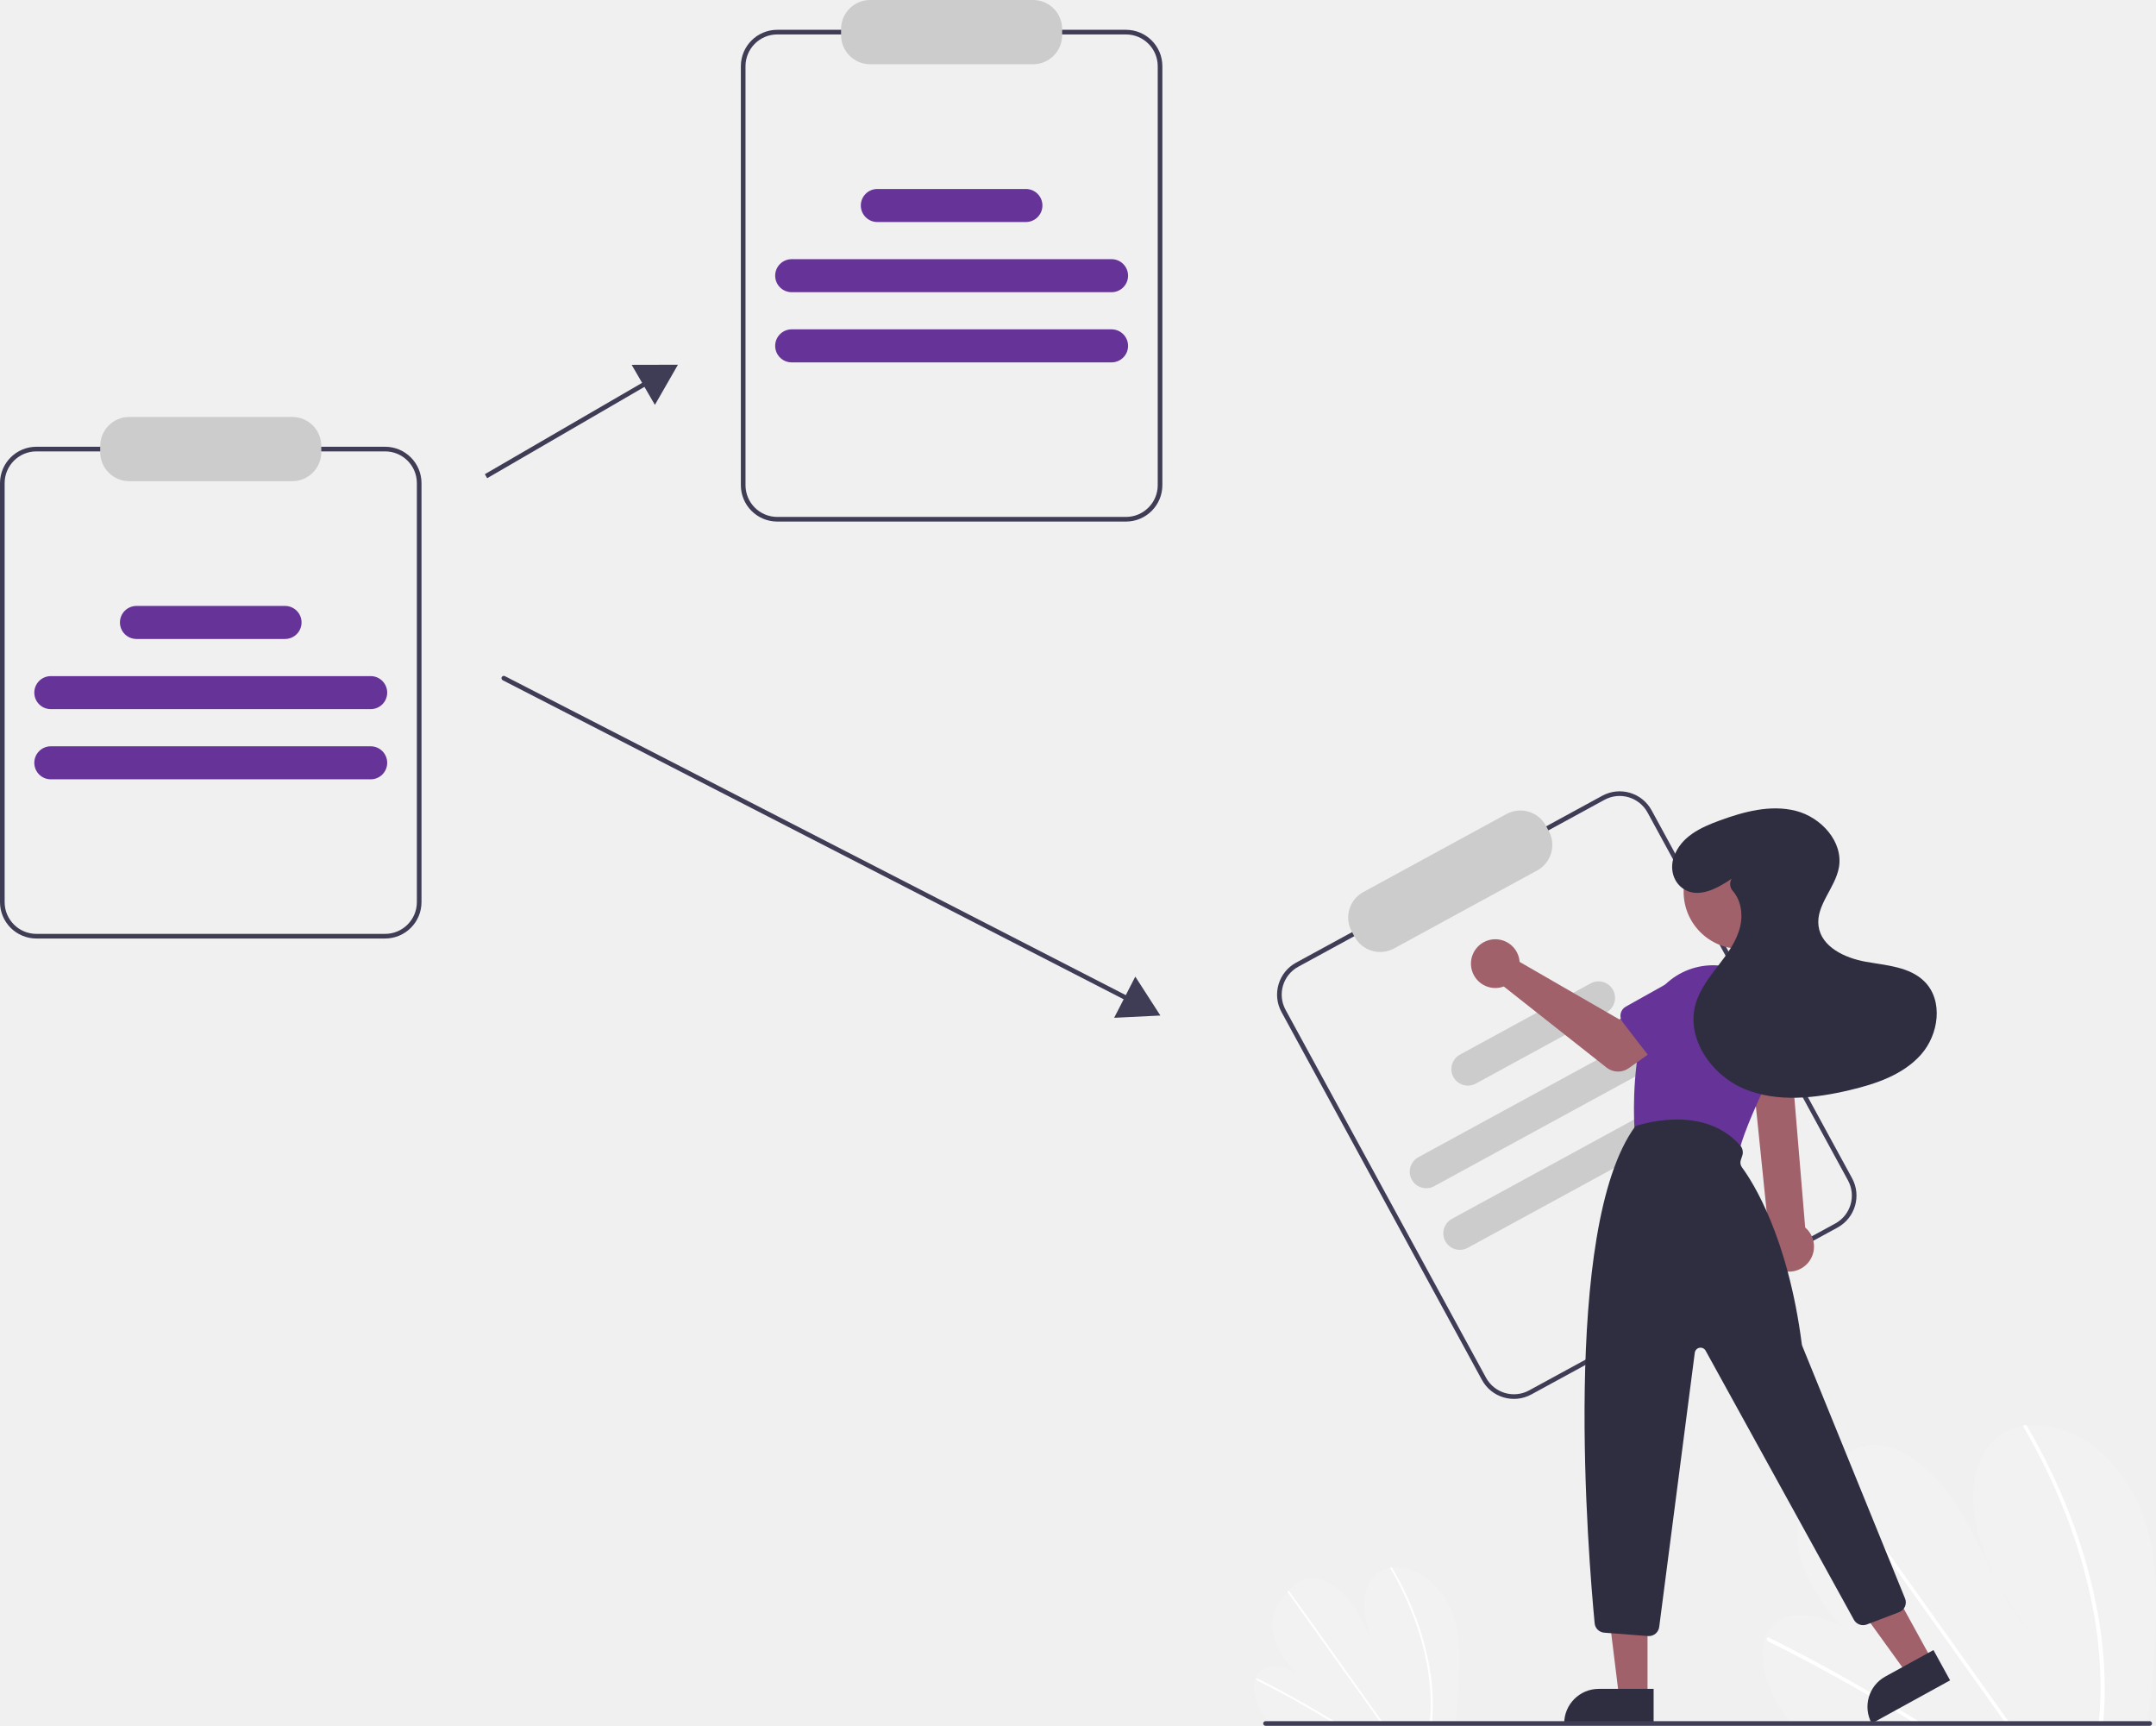
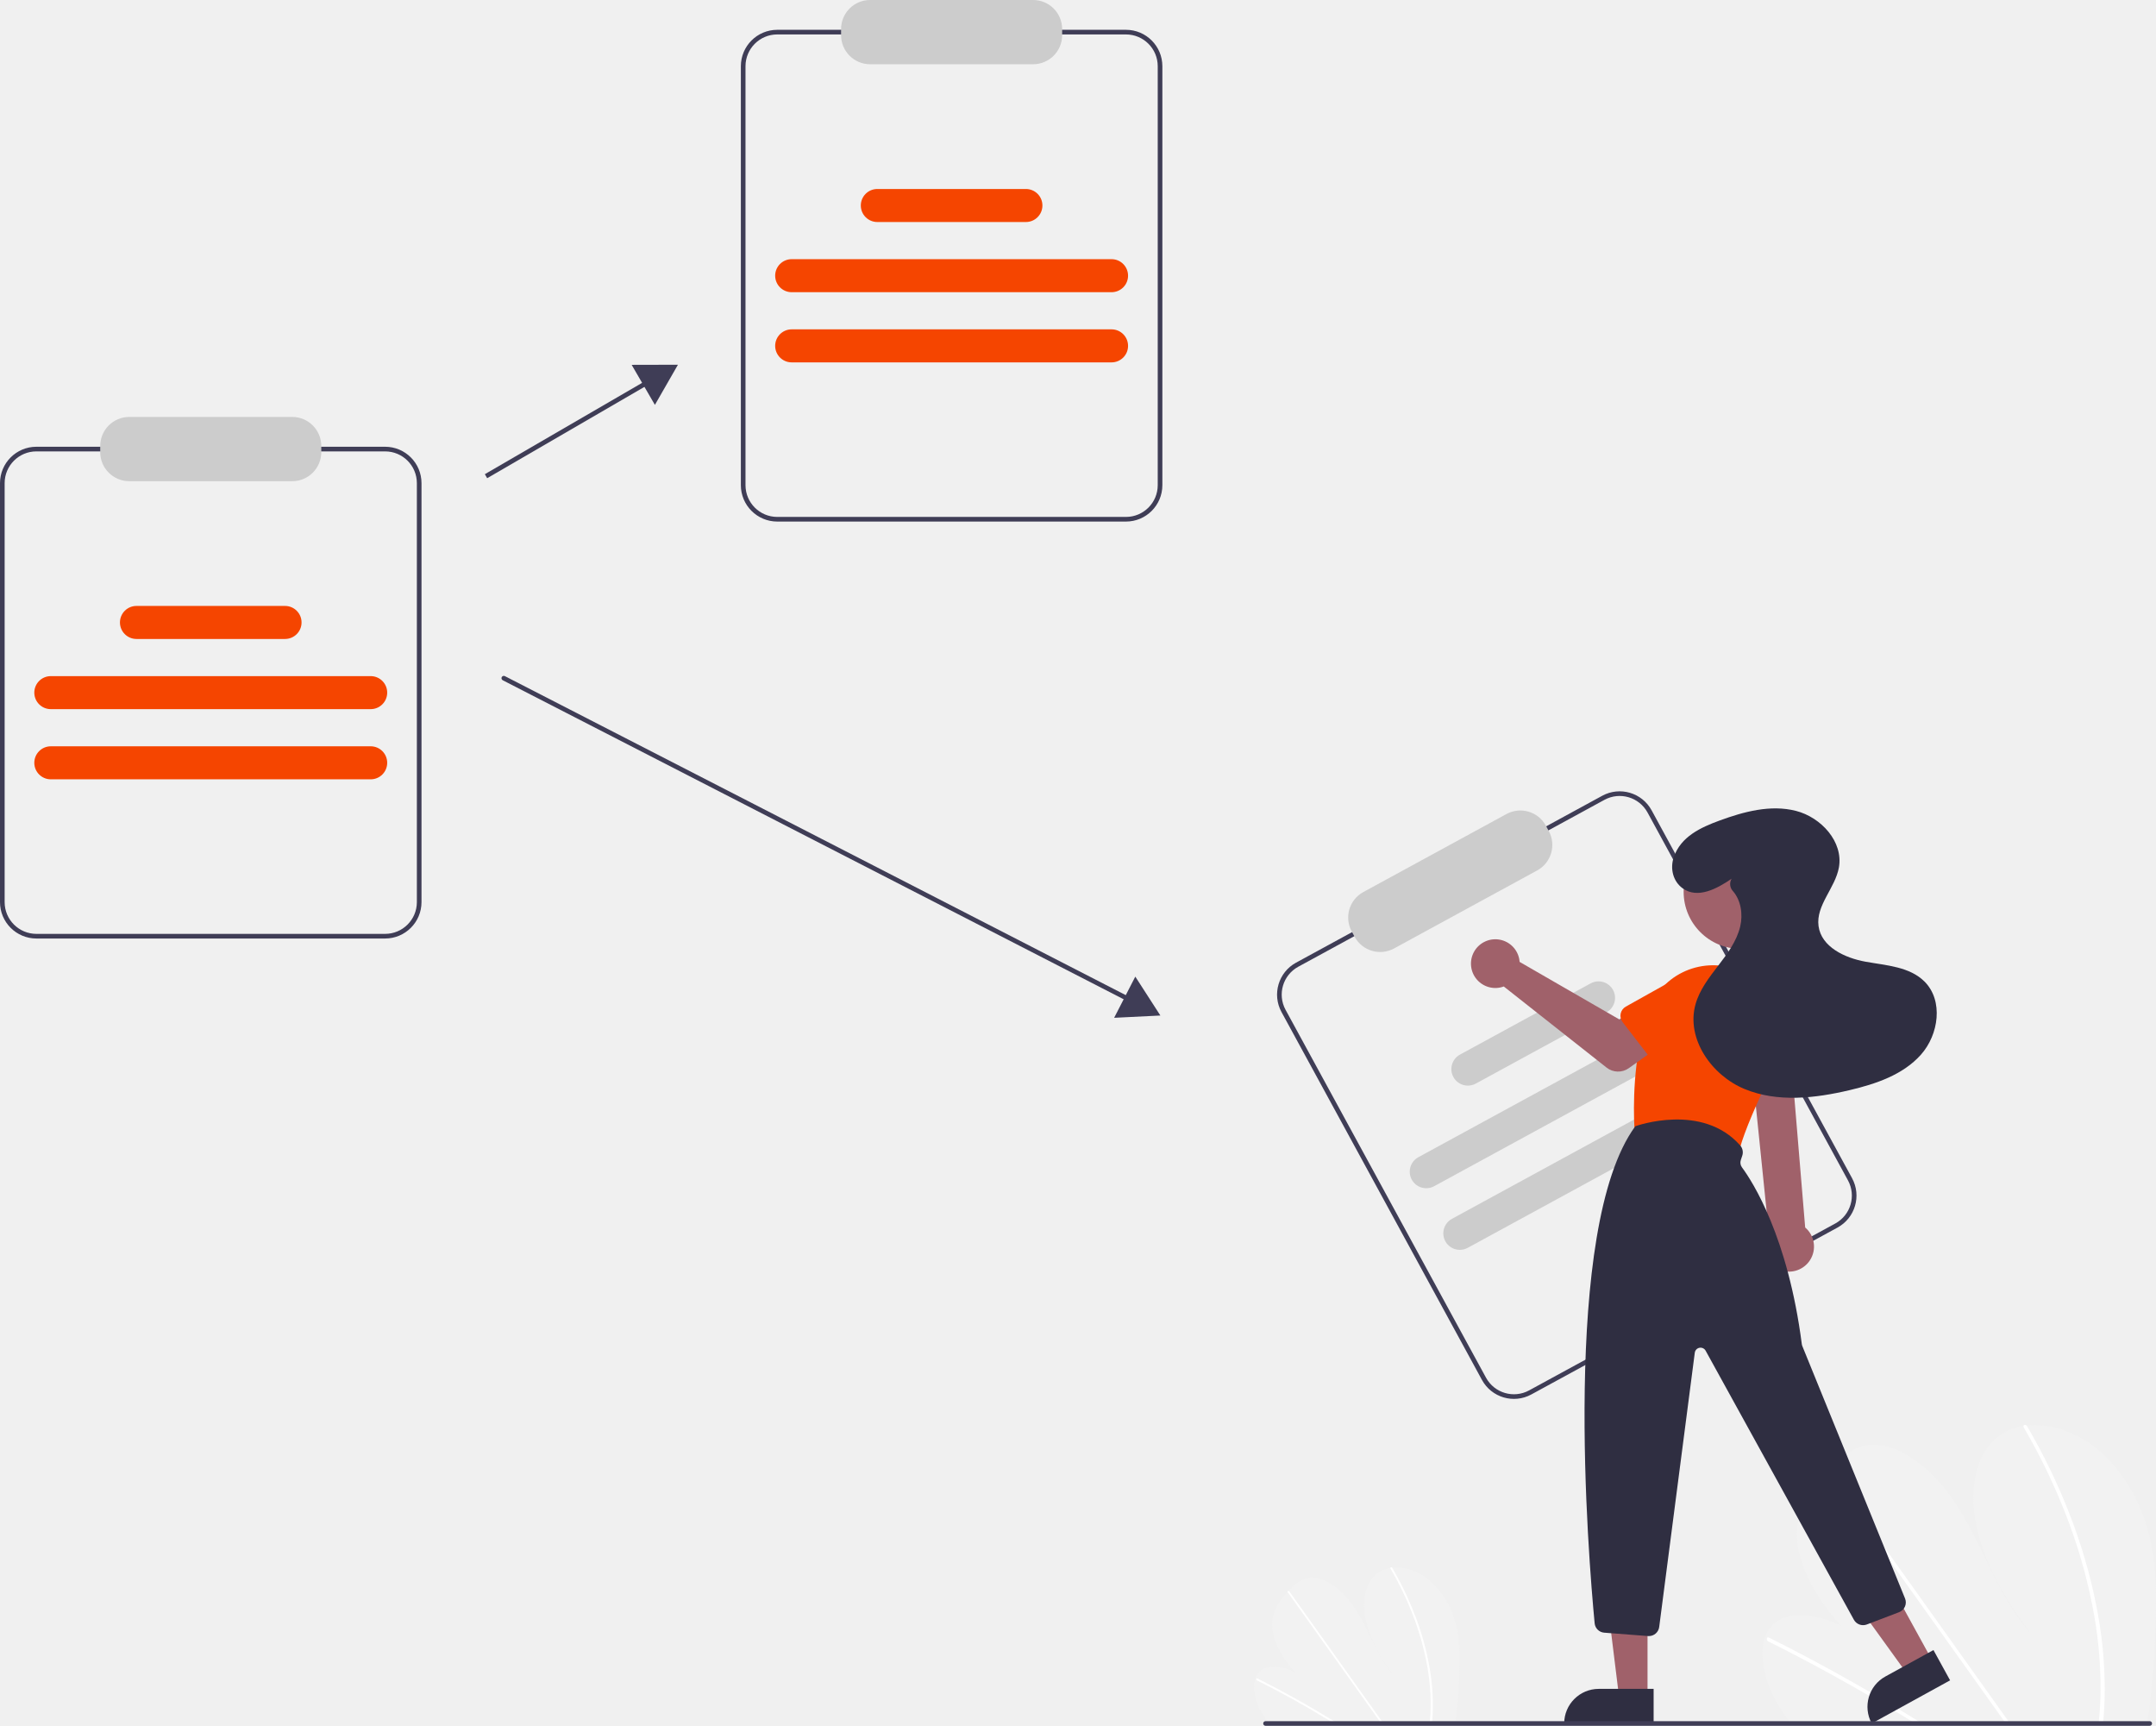
<svg xmlns="http://www.w3.org/2000/svg" data-name="Layer 1" width="929.013" height="743.5" viewBox="0 0 929.013 743.5">
  <path d="M1064.489,770.844a381.146,381.146,0,0,1-3.593,48.975c-.079.57-.164,1.14-.243,1.71l-153.448-.857c-.451-.566-.894-1.139-1.324-1.719-1.433-1.919-2.775-3.892-4.008-5.933-5.924-9.834-8.637-21.347-5.919-29.29l.049-.123a13.939,13.939,0,0,1,2.72-4.727c6.197-6.976,18.726-5.813,30.096-.182-10.198-11.163-18.319-25.249-18.936-37.823-.605-12.264,5.808-21.025,12.763-28.471.228-.246.456-.485.685-.725.111-.123.228-.239.339-.362,5.427-5.674,11.754-11.267,20.911-10.591,10.043.743,21.179,9.156,28.986,18.959,7.808,9.796,12.996,20.924,18.255,31.785,5.266,10.854,10.963,21.985,19.412,31.262-11.445-14.476-20.672-30.946-24.081-46.965s-.409-31.403,9.791-38.948a23.857,23.857,0,0,1,10.45-4.216c.44-.073.887-.133,1.341-.185,9.442-1.074,20.716,2.191,30.308,9.997,10.563,8.595,17.887,21.336,21.531,33.432C1064.218,747.943,1064.607,759.587,1064.489,770.844Z" transform="translate(-135.4934 -78.25)" fill="#f2f2f2" />
  <path d="M964.095,820.989l-2.934-.016q-1.397-.874-2.808-1.727c-.582-.367-1.171-.721-1.76-1.082q-14.599-8.916-29.381-17.105-14.768-8.196-29.685-15.636a1.23,1.23,0,0,1-.707-1.406.354.354,0,0,1,.049-.103c.139-.26.449-.369.901-.146,1.22.612,2.447,1.223,3.666,1.849q14.958,7.568,29.787,15.891,14.819,8.32,29.469,17.374c.205.125.411.257.616.381C962.239,819.838,963.163,820.414,964.095,820.989Z" transform="translate(-135.4934 -78.25)" fill="#fff" />
  <path d="M1001.928,821.201l-1.814-.01c-.409-.573-.811-1.145-1.221-1.718q-14.422-20.224-28.839-40.449-23.608-33.11-47.202-66.221a1.169,1.169,0,0,1-.204-.4c-.135-.489.224-.775.685-.725a1.378,1.378,0,0,1,.959.61q13.236,18.568,26.465,37.123,23.485,32.945,46.964,65.883c.996,1.394,1.991,2.795,2.987,4.188C1001.116,820.055,1001.525,820.628,1001.928,821.201Z" transform="translate(-135.4934 -78.25)" fill="#fff" />
  <path d="M1042.35,810.664c-.093,3.058-.295,6.067-.559,9.048q-.077.855-.154,1.71l-1.904-.011c.058-.57.116-1.14.168-1.71.402-4.307.688-8.663.726-13.136a183.261,183.261,0,0,0-3.608-36.94,230,230,0,0,0-11.174-38.378,263.557,263.557,0,0,0-18.282-37.971,1.014,1.014,0,0,1-.168-.674c.079-.543.801-.703,1.341-.185a1.576,1.576,0,0,1,.273.345q1.317,2.265,2.586,4.544a263.374,263.374,0,0,1,17.498,38.104,228.913,228.913,0,0,1,10.417,38.435A180.799,180.799,0,0,1,1042.35,810.664Z" transform="translate(-135.4934 -78.25)" fill="#fff" />
  <path d="M764.442,794.599a199.181,199.181,0,0,1-1.878,25.593c-.041.298-.086.596-.127.894l-80.188-.448c-.235-.296-.467-.595-.692-.898-.749-1.003-1.45-2.034-2.094-3.1-3.096-5.139-4.513-11.155-3.093-15.306l.025-.065a7.284,7.284,0,0,1,1.422-2.47c3.238-3.645,9.786-3.038,15.728-.095-5.329-5.834-9.573-13.195-9.895-19.765-.316-6.409,3.035-10.987,6.67-14.878.119-.129.239-.254.358-.379.058-.064.119-.125.177-.189,2.836-2.965,6.142-5.888,10.928-5.534,5.248.388,11.067,4.785,15.147,9.907,4.08,5.119,6.791,10.935,9.54,16.61,2.752,5.672,5.729,11.489,10.144,16.337-5.981-7.565-10.803-16.172-12.584-24.543s-.214-16.411,5.117-20.353a12.467,12.467,0,0,1,5.461-2.203c.23-.038.464-.069.701-.097,4.934-.561,10.826,1.145,15.838,5.224A36.461,36.461,0,0,1,762.396,776.311C764.3,782.632,764.503,788.717,764.442,794.599Z" transform="translate(-135.4934 -78.25)" fill="#f2f2f2" />
  <path d="M711.978,820.804l-1.533-.009q-.73-.457-1.468-.902c-.304-.192-.612-.377-.92-.565q-7.629-4.66-15.354-8.939-7.718-4.283-15.513-8.171a.643.643,0,0,1-.369-.735.185.185,0,0,1,.026-.054c.072-.136.234-.193.471-.076.637.32,1.279.639,1.916.966q7.816,3.955,15.566,8.304,7.744,4.348,15.4,9.079c.107.065.215.134.322.199C711.008,820.203,711.491,820.504,711.978,820.804Z" transform="translate(-135.4934 -78.25)" fill="#fff" />
  <path d="M731.748,820.915l-.948-.005c-.214-.299-.424-.599-.638-.898q-7.537-10.569-15.07-21.138-12.337-17.303-24.667-34.605a.611.611,0,0,1-.107-.209c-.07-.255.117-.405.358-.379a.72.72,0,0,1,.501.319q6.917,9.703,13.83,19.4,12.273,17.216,24.542,34.429c.52.728,1.041,1.46,1.561,2.189C731.324,820.316,731.538,820.616,731.748,820.915Z" transform="translate(-135.4934 -78.25)" fill="#fff" />
  <path d="M752.872,815.409c-.048,1.598-.154,3.17-.292,4.728q-.04.447-.08.894l-.995-.006c.03-.298.061-.596.088-.894.21-2.251.359-4.527.38-6.865a95.768,95.768,0,0,0-1.885-19.304,120.193,120.193,0,0,0-5.839-20.055,137.728,137.728,0,0,0-9.554-19.843.53.53,0,0,1-.088-.352c.041-.284.419-.368.701-.097a.824.824,0,0,1,.143.18q.688,1.184,1.352,2.374a137.633,137.633,0,0,1,9.144,19.912,119.623,119.623,0,0,1,5.444,20.085A94.481,94.481,0,0,1,752.872,815.409Z" transform="translate(-135.4934 -78.25)" fill="#fff" />
  <path d="M301.447,482.574H151.166a15.69,15.69,0,0,1-15.672-15.672V286.387a15.69,15.69,0,0,1,15.672-15.672H301.447A15.69,15.69,0,0,1,317.119,286.387V466.901A15.69,15.69,0,0,1,301.447,482.574ZM151.166,272.714a13.688,13.688,0,0,0-13.672,13.672V466.901a13.688,13.688,0,0,0,13.672,13.672H301.447A13.688,13.688,0,0,0,315.119,466.901V286.387a13.688,13.688,0,0,0-13.672-13.672Z" transform="translate(-135.4934 -78.25)" fill="#3f3d56" />
  <path d="M261.436,285.553H191.177a12.514,12.514,0,0,1-12.5-12.5v-2.677a12.514,12.514,0,0,1,12.5-12.5h70.259a12.514,12.514,0,0,1,12.5,12.5v2.677A12.514,12.514,0,0,1,261.436,285.553Z" transform="translate(-135.4934 -78.25)" fill="#ccc" />
-   <path d="M295.222,383.758H157.391a7.114,7.114,0,1,1,0-14.228H295.222a7.114,7.114,0,0,1,0,14.228Z" transform="translate(-135.4934 -78.25)" fill="#663399" />
-   <path d="M295.222,413.992H157.391a7.114,7.114,0,1,1,0-14.228H295.222a7.114,7.114,0,0,1,0,14.228Z" transform="translate(-135.4934 -78.25)" fill="#663399" />
-   <path d="M258.319,353.524h-64.025a7.114,7.114,0,1,1,0-14.228h64.025a7.114,7.114,0,1,1,0,14.228Z" transform="translate(-135.4934 -78.25)" fill="#663399" />
+   <path d="M295.222,383.758H157.391a7.114,7.114,0,1,1,0-14.228H295.222a7.114,7.114,0,0,1,0,14.228Z" transform="translate(-135.4934 -78.25)" fill="#f54500" />
+   <path d="M295.222,413.992H157.391a7.114,7.114,0,1,1,0-14.228H295.222a7.114,7.114,0,0,1,0,14.228Z" transform="translate(-135.4934 -78.25)" fill="#f54500" />
+   <path d="M258.319,353.524h-64.025a7.114,7.114,0,1,1,0-14.228h64.025a7.114,7.114,0,1,1,0,14.228Z" transform="translate(-135.4934 -78.25)" fill="#f54500" />
  <path d="M620.682,302.948H470.401A15.69,15.69,0,0,1,454.729,287.276V106.761a15.69,15.69,0,0,1,15.672-15.672H620.682a15.69,15.69,0,0,1,15.672,15.672V287.276A15.69,15.69,0,0,1,620.682,302.948ZM470.401,93.088A13.688,13.688,0,0,0,456.729,106.761V287.276a13.688,13.688,0,0,0,13.672,13.672H620.682a13.688,13.688,0,0,0,13.672-13.672V106.761a13.688,13.688,0,0,0-13.672-13.672Z" transform="translate(-135.4934 -78.25)" fill="#3f3d56" />
  <path d="M580.671,105.927H510.412a12.514,12.514,0,0,1-12.5-12.5V90.75a12.514,12.514,0,0,1,12.5-12.5h70.259a12.514,12.514,0,0,1,12.5,12.5v2.677A12.514,12.514,0,0,1,580.671,105.927Z" transform="translate(-135.4934 -78.25)" fill="#ccc" />
-   <path d="M614.458,204.132H476.626a7.114,7.114,0,1,1,0-14.228H614.458a7.114,7.114,0,1,1,0,14.228Z" transform="translate(-135.4934 -78.25)" fill="#663399" />
-   <path d="M614.458,234.366H476.626a7.114,7.114,0,1,1,0-14.228H614.458a7.114,7.114,0,1,1,0,14.228Z" transform="translate(-135.4934 -78.25)" fill="#663399" />
-   <path d="M577.554,173.898h-64.025a7.114,7.114,0,1,1,0-14.228h64.025a7.114,7.114,0,0,1,0,14.228Z" transform="translate(-135.4934 -78.25)" fill="#663399" />
+   <path d="M614.458,204.132H476.626a7.114,7.114,0,1,1,0-14.228H614.458a7.114,7.114,0,1,1,0,14.228Z" transform="translate(-135.4934 -78.25)" fill="#f54500" />
+   <path d="M614.458,234.366H476.626a7.114,7.114,0,1,1,0-14.228H614.458a7.114,7.114,0,1,1,0,14.228Z" transform="translate(-135.4934 -78.25)" fill="#f54500" />
+   <path d="M577.554,173.898h-64.025a7.114,7.114,0,1,1,0-14.228h64.025a7.114,7.114,0,0,1,0,14.228Z" transform="translate(-135.4934 -78.25)" fill="#f54500" />
  <path d="M927.283,607.094l-131.957,71.914a15.69,15.69,0,0,1-21.261-6.262L687.683,514.242a15.69,15.69,0,0,1,6.262-21.261l131.957-71.914a15.69,15.69,0,0,1,21.261,6.262l86.382,158.505A15.69,15.69,0,0,1,927.283,607.094ZM694.902,494.737a13.688,13.688,0,0,0-5.463,18.548l86.382,158.505a13.688,13.688,0,0,0,18.548,5.463l131.957-71.914a13.688,13.688,0,0,0,5.463-18.548L845.407,428.286a13.688,13.688,0,0,0-18.548-5.463Z" transform="translate(-135.4934 -78.25)" fill="#3f3d56" />
  <path d="M797.87,453.242l-61.692,33.621A12.514,12.514,0,0,1,719.22,481.869l-1.281-2.351a12.514,12.514,0,0,1,4.994-16.958l61.692-33.621a12.514,12.514,0,0,1,16.958,4.994L802.864,436.285A12.514,12.514,0,0,1,797.87,453.242Z" transform="translate(-135.4934 -78.25)" fill="#ccc" />
  <path d="M874.531,523.306,753.505,589.262a7.114,7.114,0,1,1-6.808-12.493l121.026-65.957a7.114,7.114,0,0,1,6.808,12.493Z" transform="translate(-135.4934 -78.25)" fill="#ccc" />
  <path d="M888.999,549.853,767.973,615.81a7.114,7.114,0,1,1-6.808-12.493l121.026-65.957a7.114,7.114,0,0,1,6.808,12.493Z" transform="translate(-135.4934 -78.25)" fill="#ccc" />
  <path d="M827.659,514.418l-56.218,30.638a7.114,7.114,0,1,1-6.808-12.493l56.218-30.638a7.114,7.114,0,1,1,6.808,12.493Z" transform="translate(-135.4934 -78.25)" fill="#ccc" />
  <rect x="339.421" y="261.994" width="81.277" height="2" transform="translate(-216.1628 148.1372) rotate(-30.13963)" fill="#3f3d56" />
  <polygon points="282.194 174.428 292.122 157.132 272.179 157.179 282.194 174.428" fill="#3f3d56" />
  <path d="M622.726,510.192a.995.995,0,0,1-.456-.11L352.121,371.309a1,1,0,0,1,.914-1.779l270.149,138.772a1,1,0,0,1-.458,1.89Z" transform="translate(-135.4934 -78.25)" fill="#3f3d56" />
  <polygon points="480.081 438.479 500 437.5 489.195 420.738 480.081 438.479" fill="#3f3d56" />
  <path d="M901.467,624.932a10.743,10.743,0,0,1-3.842-16.018l-8.033-78.54h17.36l6.384,76.69a10.801,10.801,0,0,1-11.87,17.868Z" transform="translate(-135.4934 -78.25)" fill="#a0616a" />
  <circle cx="750.034" cy="384.218" r="24.561" fill="#a0616a" />
-   <path d="M879.939,576.008l-36.656-8.005a4.511,4.511,0,0,1-3.534-4.165c-.423-8.18-.728-29.34,5.573-49.094A29.748,29.748,0,0,1,883.548,495.794h0a29.762,29.762,0,0,1,16.901,41.09c-8.129,16.692-13.249,28.78-15.216,35.93a4.492,4.492,0,0,1-5.294,3.194Z" transform="translate(-135.4934 -78.25)" fill="#663399" />
+   <path d="M879.939,576.008l-36.656-8.005a4.511,4.511,0,0,1-3.534-4.165c-.423-8.18-.728-29.34,5.573-49.094A29.748,29.748,0,0,1,883.548,495.794h0a29.762,29.762,0,0,1,16.901,41.09c-8.129,16.692-13.249,28.78-15.216,35.93a4.492,4.492,0,0,1-5.294,3.194Z" transform="translate(-135.4934 -78.25)" fill="#f54500" />
  <polygon points="709.913 731.092 697.653 731.091 691.821 683.803 709.915 683.804 709.913 731.092" fill="#a0616a" />
  <path d="M688.896,727.588h23.644a0,0,0,0,1,0,0v14.887a0,0,0,0,1,0,0H674.009a0,0,0,0,1,0,0v0A14.887,14.887,0,0,1,688.896,727.588Z" fill="#2f2e41" />
  <polygon points="832.504 715.203 821.761 721.109 793.866 682.482 809.722 673.764 832.504 715.203" fill="#a0616a" />
  <path d="M950.937,797.478h23.644a0,0,0,0,1,0,0V812.365a0,0,0,0,1,0,0H936.05a0,0,0,0,1,0,0v0A14.887,14.887,0,0,1,950.937,797.478Z" transform="translate(-405.1053 481.5608) rotate(-28.80096)" fill="#2f2e41" />
  <path d="M845.63,783.082,826.756,781.628a4.488,4.488,0,0,1-4.134-4.05c-2.69-28.056-14.491-170.228,17.427-214l.089-.122.143-.053c.286-.104,28.75-10.255,45.082,8.347a4.498,4.498,0,0,1,.866,4.377l-.623,1.869a3.485,3.485,0,0,0,.496,3.173c4.532,6.127,19.786,29.725,25.782,76.128a3.466,3.466,0,0,0,.226.861L956.373,766.896a4.5,4.5,0,0,1-2.566,5.901l-13.928,5.307a4.525,4.525,0,0,1-5.543-2.034L870.438,660.139a2.5,2.5,0,0,0-4.668.886L850.437,779.173a4.499,4.499,0,0,1-4.458,3.921C845.863,783.094,845.747,783.09,845.63,783.082Z" transform="translate(-135.4934 -78.25)" fill="#2f2e41" />
  <path d="M790.044,490.998a10.527,10.527,0,0,1,.239,1.64l42.957,24.782,10.441-6.011,11.131,14.572-17.45,12.438a8,8,0,0,1-9.598-.234l-44.297-34.946a10.497,10.497,0,1,1,6.576-12.241Z" transform="translate(-135.4934 -78.25)" fill="#a0616a" />
-   <path d="M833.83,514.943a4.495,4.495,0,0,1,2.211-3.025l19.713-11.023a12.497,12.497,0,0,1,15.327,19.744L855.364,536.961a4.5,4.5,0,0,1-6.804-.373l-13.884-17.994A4.495,4.495,0,0,1,833.83,514.943Z" transform="translate(-135.4934 -78.25)" fill="#663399" />
-   <path d="M884.857,548.926a4.495,4.495,0,0,1-1.667-3.356l-.707-22.574a12.497,12.497,0,0,1,24.584-4.513l7.251,21.467a4.5,4.5,0,0,1-3.464,5.868l-22.366,4.039A4.495,4.495,0,0,1,884.857,548.926Z" transform="translate(-135.4934 -78.25)" fill="#663399" />
+   <path d="M833.83,514.943a4.495,4.495,0,0,1,2.211-3.025l19.713-11.023a12.497,12.497,0,0,1,15.327,19.744L855.364,536.961a4.5,4.5,0,0,1-6.804-.373l-13.884-17.994A4.495,4.495,0,0,1,833.83,514.943Z" transform="translate(-135.4934 -78.25)" fill="#f54500" />
+   <path d="M884.857,548.926a4.495,4.495,0,0,1-1.667-3.356l-.707-22.574a12.497,12.497,0,0,1,24.584-4.513l7.251,21.467a4.5,4.5,0,0,1-3.464,5.868l-22.366,4.039A4.495,4.495,0,0,1,884.857,548.926Z" transform="translate(-135.4934 -78.25)" fill="#f54500" />
  <path d="M881.64,456.819c-6.313,4.321-14.601,8.762-21.049,4.161-4.234-3.021-5.567-8.615-3.851-13.525,3.087-8.829,11.569-12.715,19.681-15.695,10.544-3.873,22.026-6.954,32.911-4.181s20.506,13.313,18.541,24.373c-1.58,8.894-9.97,16.295-8.779,25.25,1.199,9.012,11.334,13.756,20.281,15.367s18.96,2.128,25.391,8.555c8.203,8.199,6.155,22.853-1.564,31.51s-19.367,12.58-30.654,15.248c-14.955,3.534-31.129,5.392-45.332-.474s-25.256-21.654-21.141-36.46c1.738-6.254,5.832-11.539,9.789-16.685s7.963-10.526,9.472-16.839c1.258-5.261.327-11.369-3.162-15.315a4.437,4.437,0,0,1-.594-5.186Z" transform="translate(-135.4934 -78.25)" fill="#2f2e41" />
  <path d="M1061.804,821.75h-381a1,1,0,0,1,0-2h381a1,1,0,0,1,0,2Z" transform="translate(-135.4934 -78.25)" fill="#3f3d56" />
</svg>
